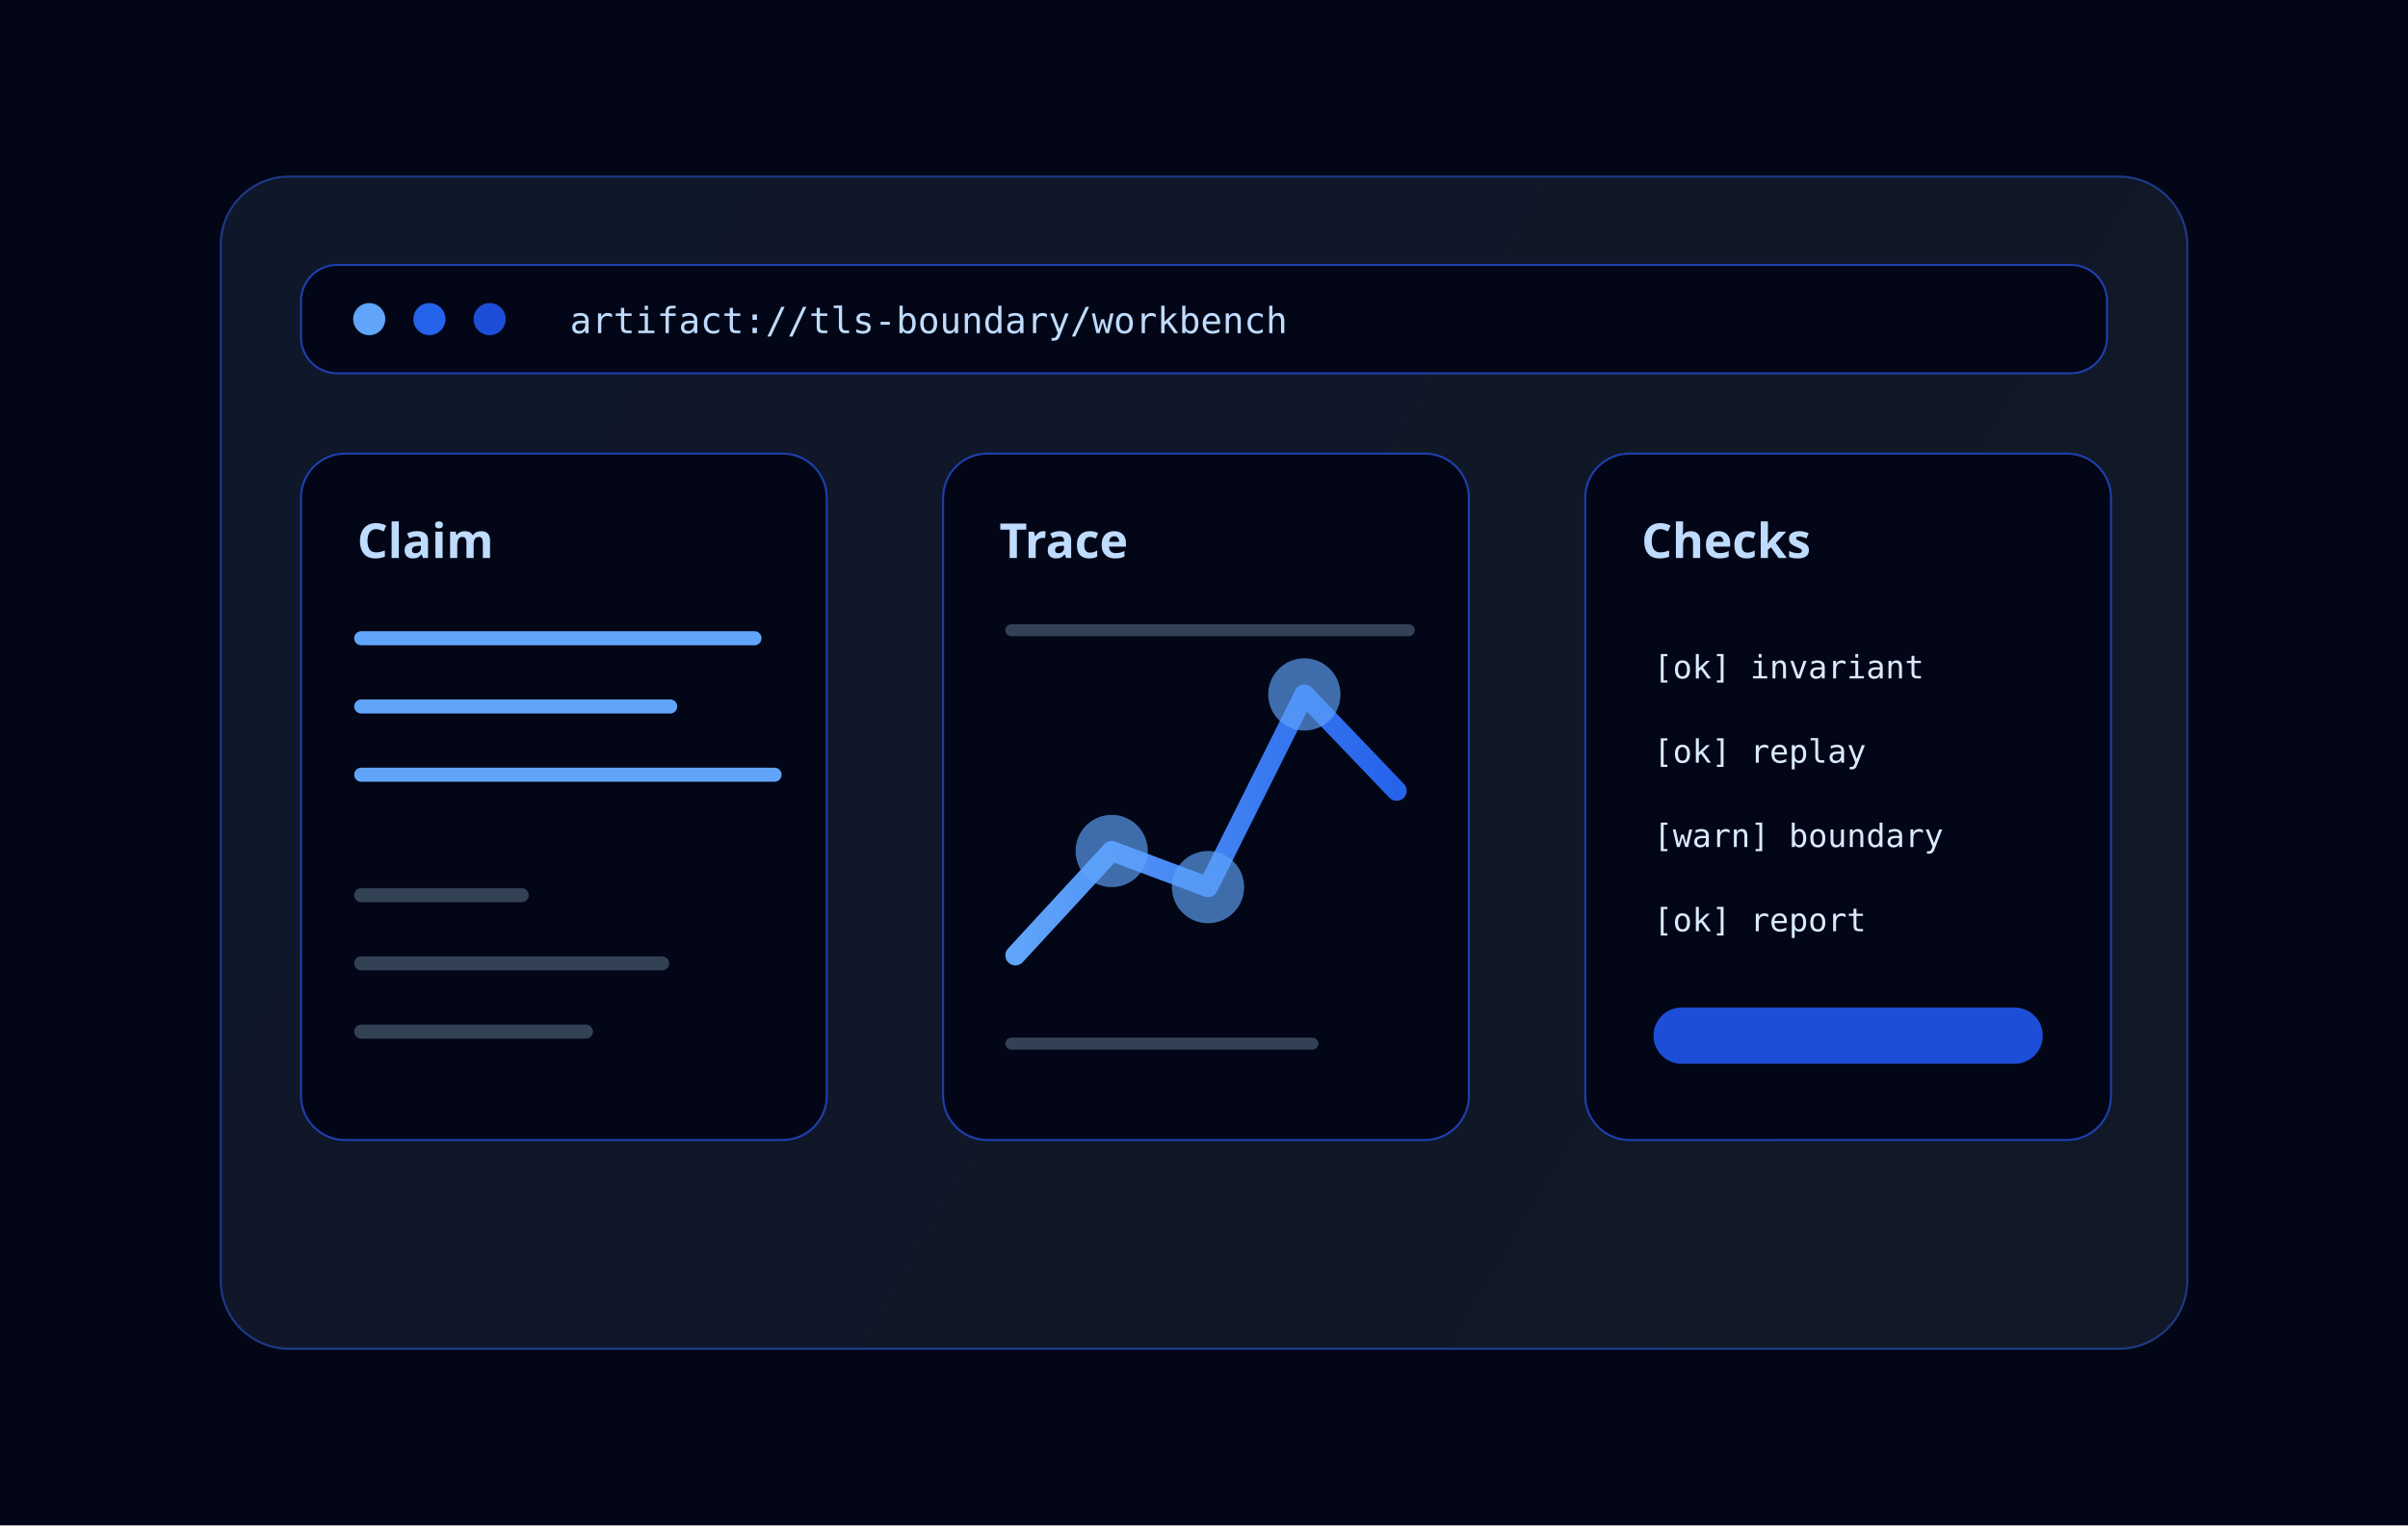
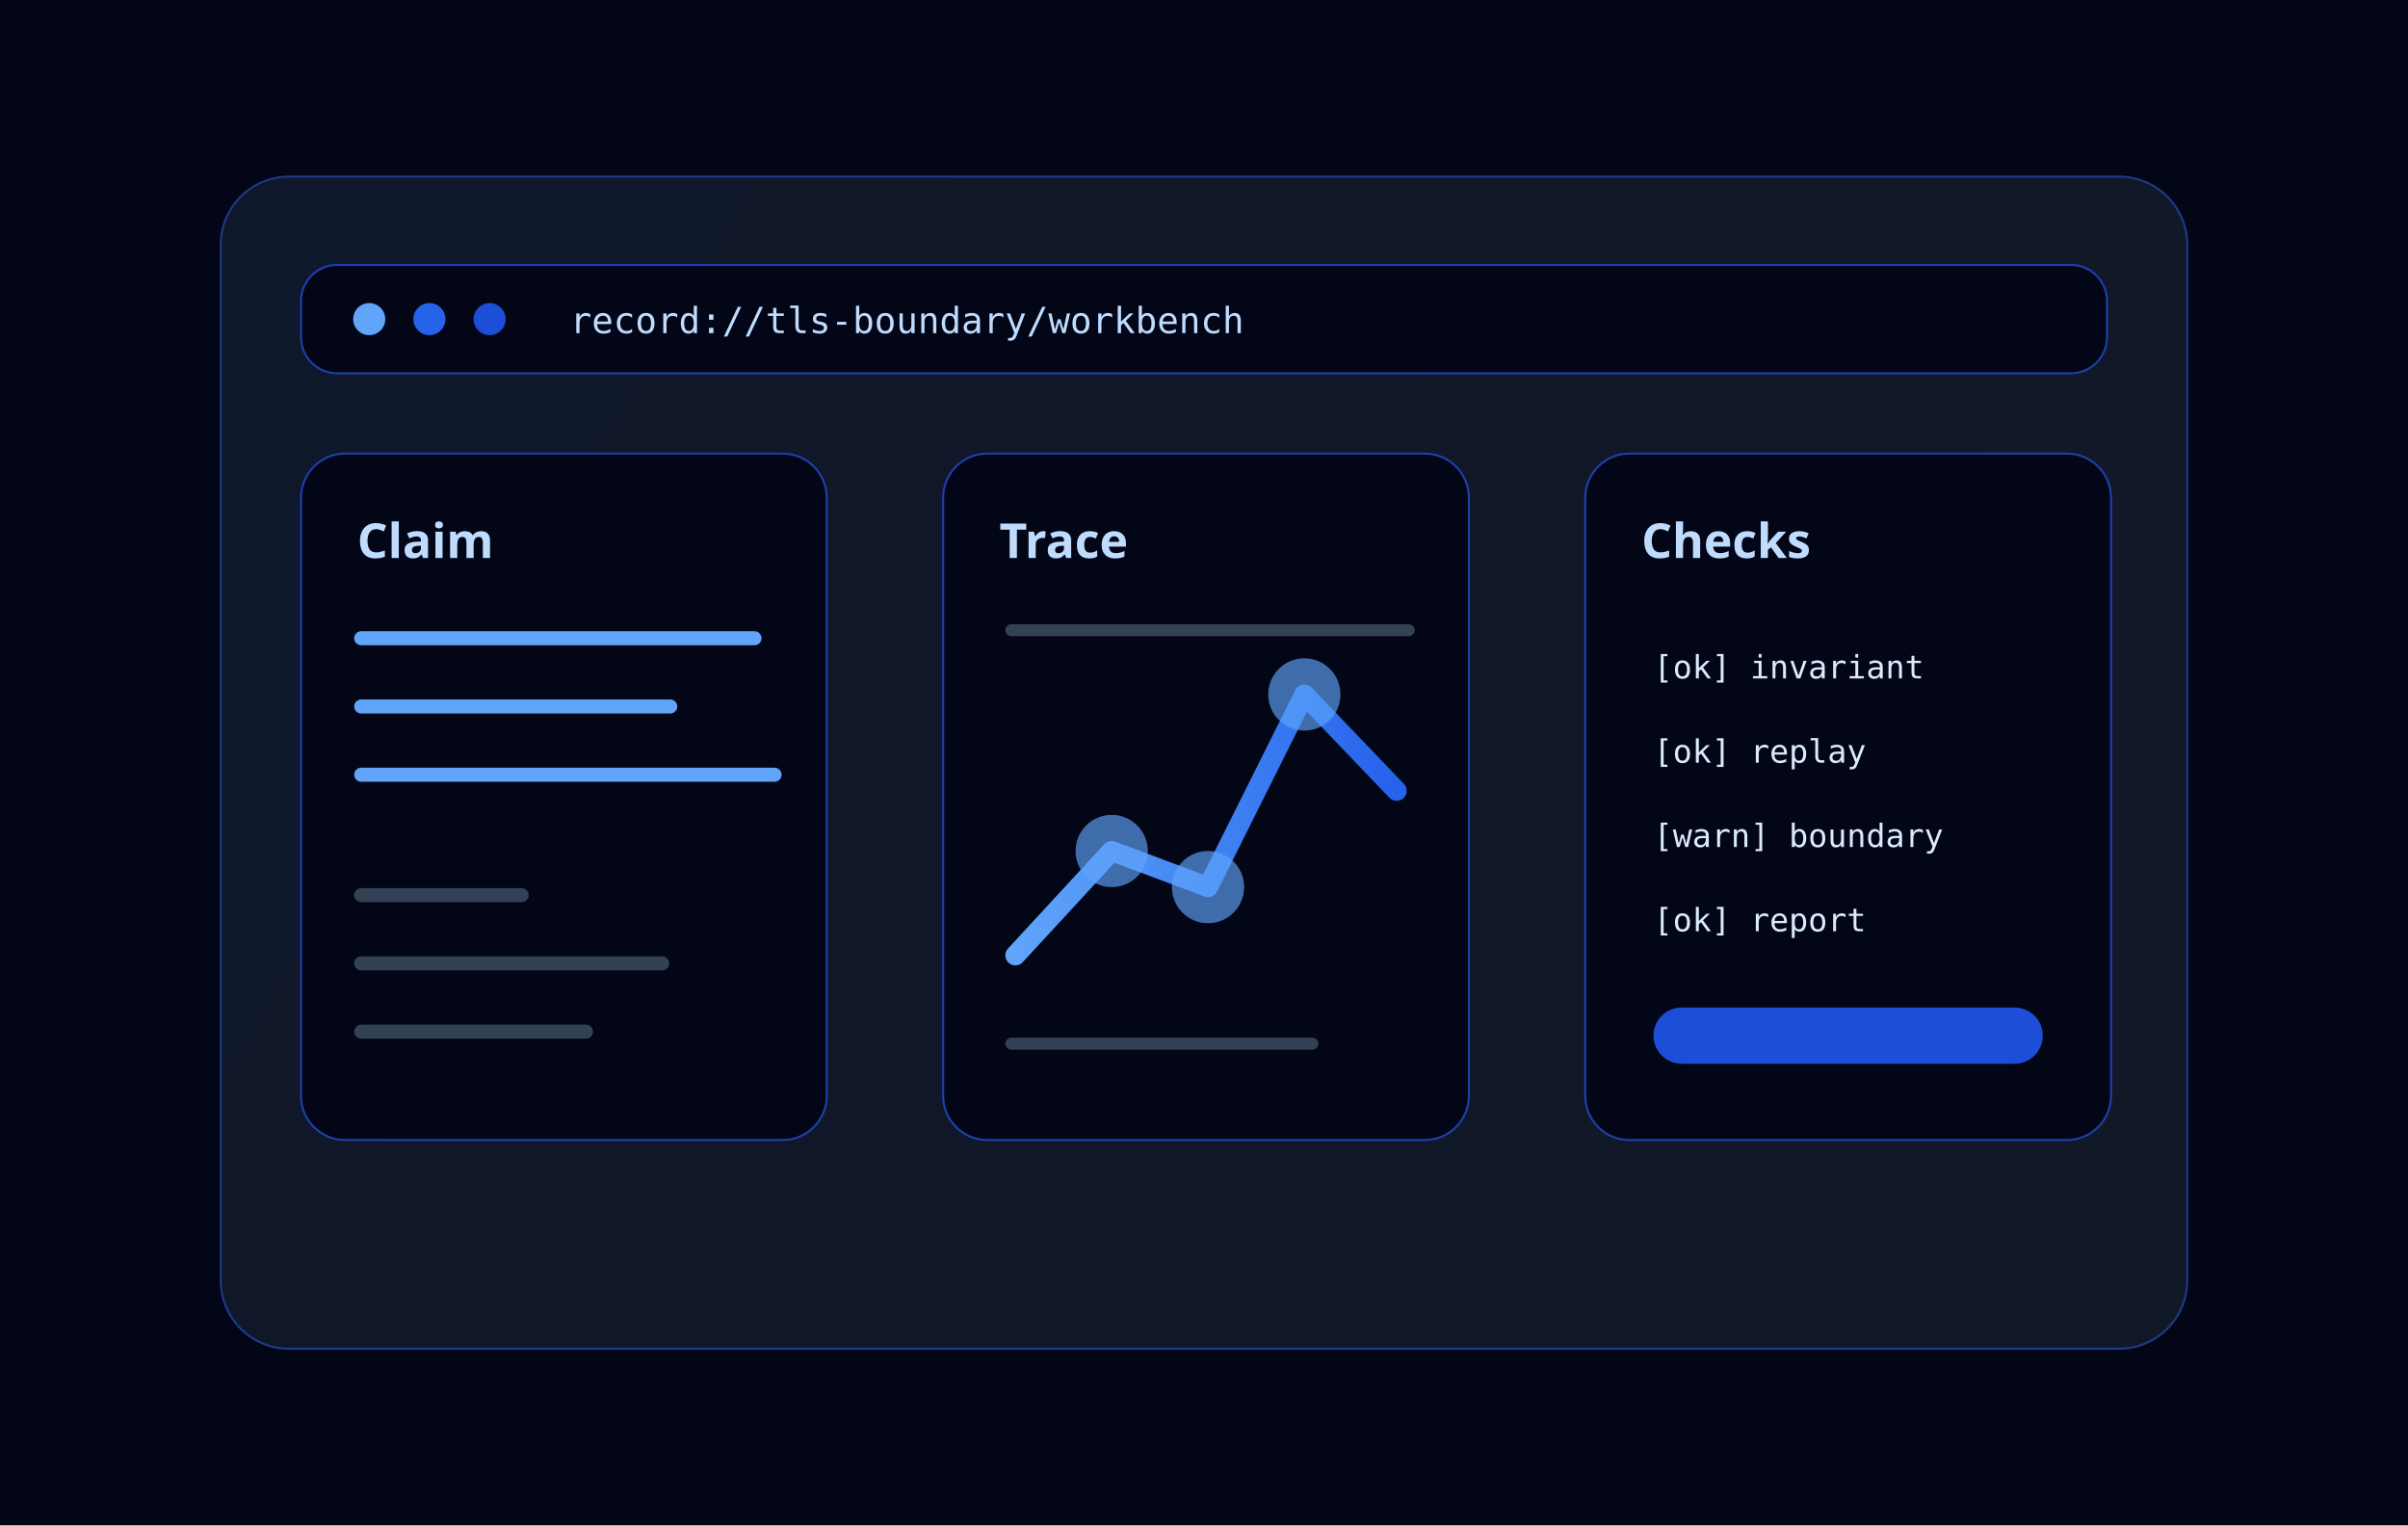
<svg xmlns="http://www.w3.org/2000/svg" viewBox="0 0 1200 760" role="img" aria-labelledby="title desc">
  <rect width="1200" height="760" fill="#020617" />
  <defs>
    <linearGradient id="panel" x1="160" x2="1040" y1="120" y2="640" gradientUnits="userSpaceOnUse">
      <stop stop-color="#0f172a" />
      <stop offset="1" stop-color="#111827" />
    </linearGradient>
    <linearGradient id="blue" x1="0" x2="1">
      <stop stop-color="#60a5fa" />
      <stop offset="1" stop-color="#2563eb" />
    </linearGradient>
  </defs>
  <rect x="110" y="88" width="980" height="584" rx="34" fill="url(#panel)" stroke="#1e3a8a" />
  <rect x="150" y="132" width="900" height="54" rx="18" fill="#020617" stroke="#1e40af" />
  <circle cx="184" cy="159" r="8" fill="#60a5fa" />
  <circle cx="214" cy="159" r="8" fill="#2563eb" />
  <circle cx="244" cy="159" r="8" fill="#1d4ed8" />
  <g font-family="JetBrains Mono, ui-monospace, monospace" font-size="18">
-     <text x="284" y="166" fill="#bfdbfe">artifact://tls-boundary/workbench</text>
+     <text x="284" y="166" fill="#bfdbfe">record://tls-boundary/workbench</text>
  </g>
  <g transform="translate(150 226)">
    <rect width="262" height="342" rx="22" fill="#020617" stroke="#1e40af" />
    <text x="28" y="52" fill="#bfdbfe" font-family="Outfit, system-ui" font-size="24" font-weight="700">Claim</text>
    <path d="M30 92h196M30 126h154M30 160h206" stroke="#60a5fa" stroke-width="7" stroke-linecap="round" />
    <path d="M30 220h80M30 254h150M30 288h112" stroke="#334155" stroke-width="7" stroke-linecap="round" />
  </g>
  <g transform="translate(470 226)">
    <rect width="262" height="342" rx="22" fill="#020617" stroke="#1e40af" />
    <text x="28" y="52" fill="#bfdbfe" font-family="Outfit, system-ui" font-size="24" font-weight="700">Trace</text>
    <polyline points="36,250 84,198 132,216 180,120 226,168" fill="none" stroke="url(#blue)" stroke-width="10" stroke-linecap="round" stroke-linejoin="round" />
    <g fill="#60a5fa" opacity=".65">
      <circle cx="84" cy="198" r="18" />
      <circle cx="132" cy="216" r="18" />
      <circle cx="180" cy="120" r="18" />
    </g>
    <path d="M34 88h198M34 294h150" stroke="#334155" stroke-width="6" stroke-linecap="round" />
  </g>
  <g transform="translate(790 226)">
    <rect width="262" height="342" rx="22" fill="#020617" stroke="#1e40af" />
    <text x="28" y="52" fill="#bfdbfe" font-family="Outfit, system-ui" font-size="24" font-weight="700">Checks</text>
    <g font-family="JetBrains Mono, ui-monospace, monospace" font-size="16" fill="#dbeafe">
      <text x="34" y="112">[ok] invariant</text>
      <text x="34" y="154">[ok] replay</text>
      <text x="34" y="196">[warn] boundary</text>
      <text x="34" y="238">[ok] report</text>
    </g>
    <rect x="34" y="276" width="194" height="28" rx="14" fill="#1d4ed8" />
  </g>
</svg>
